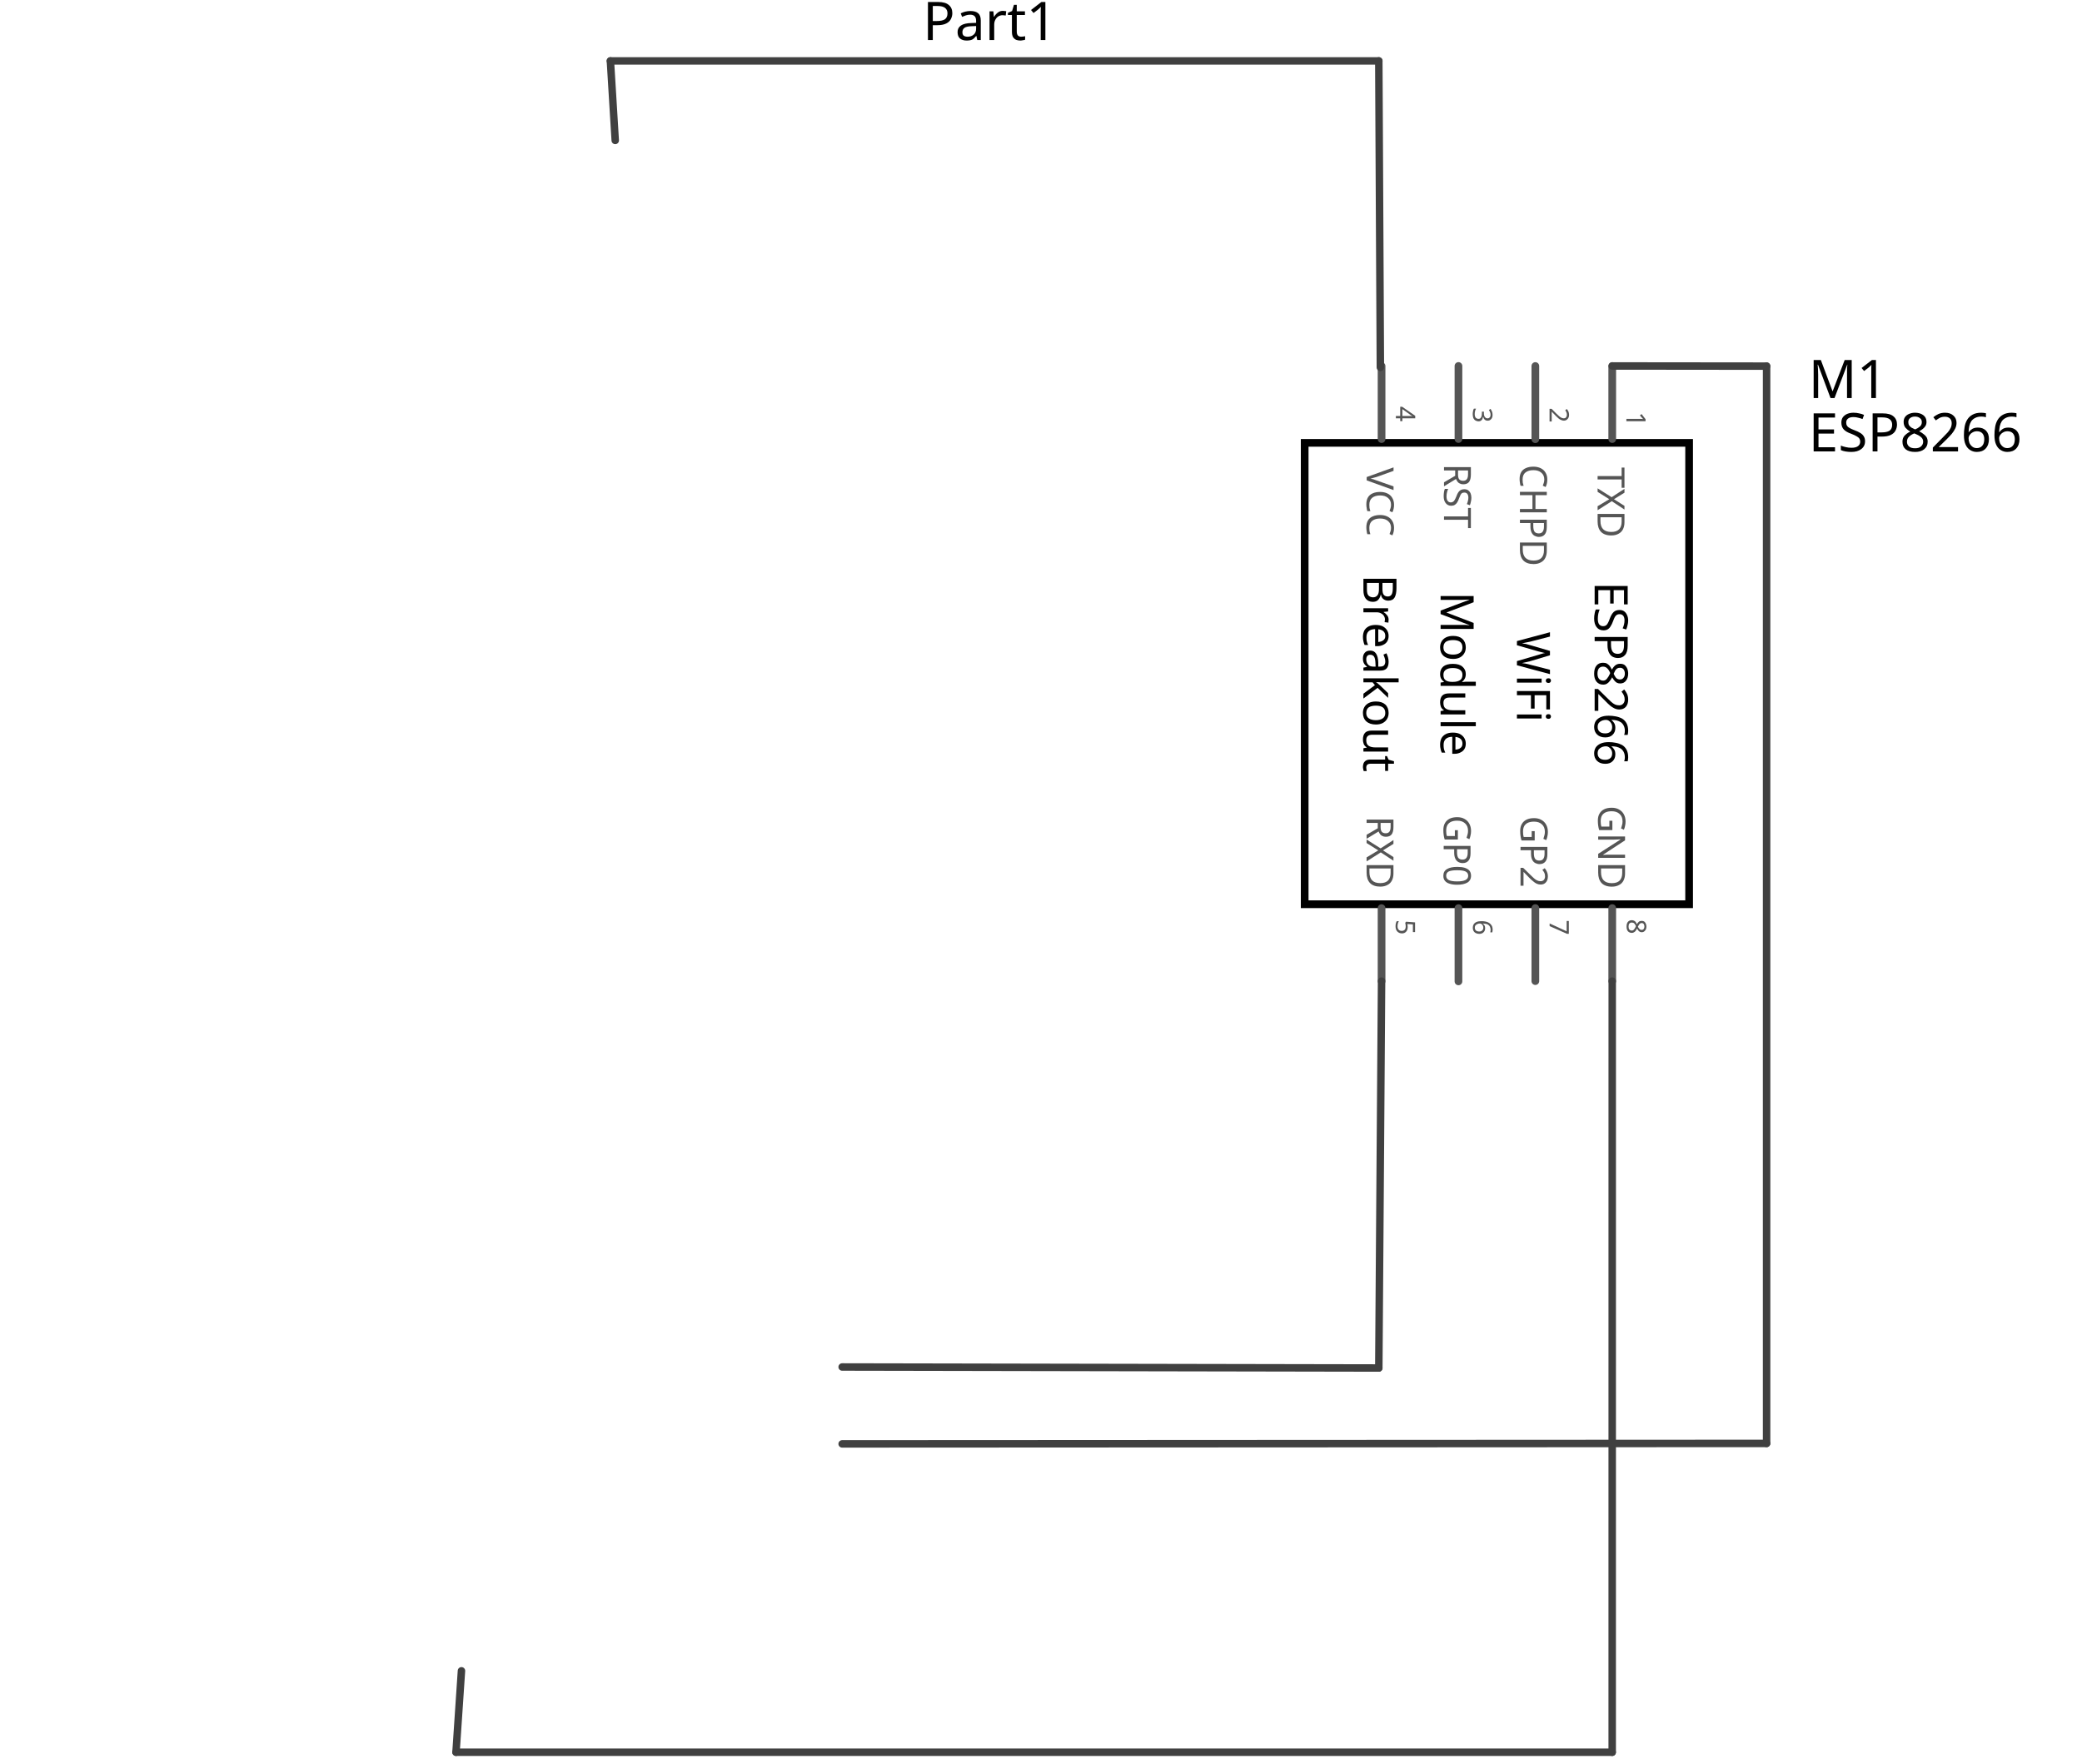
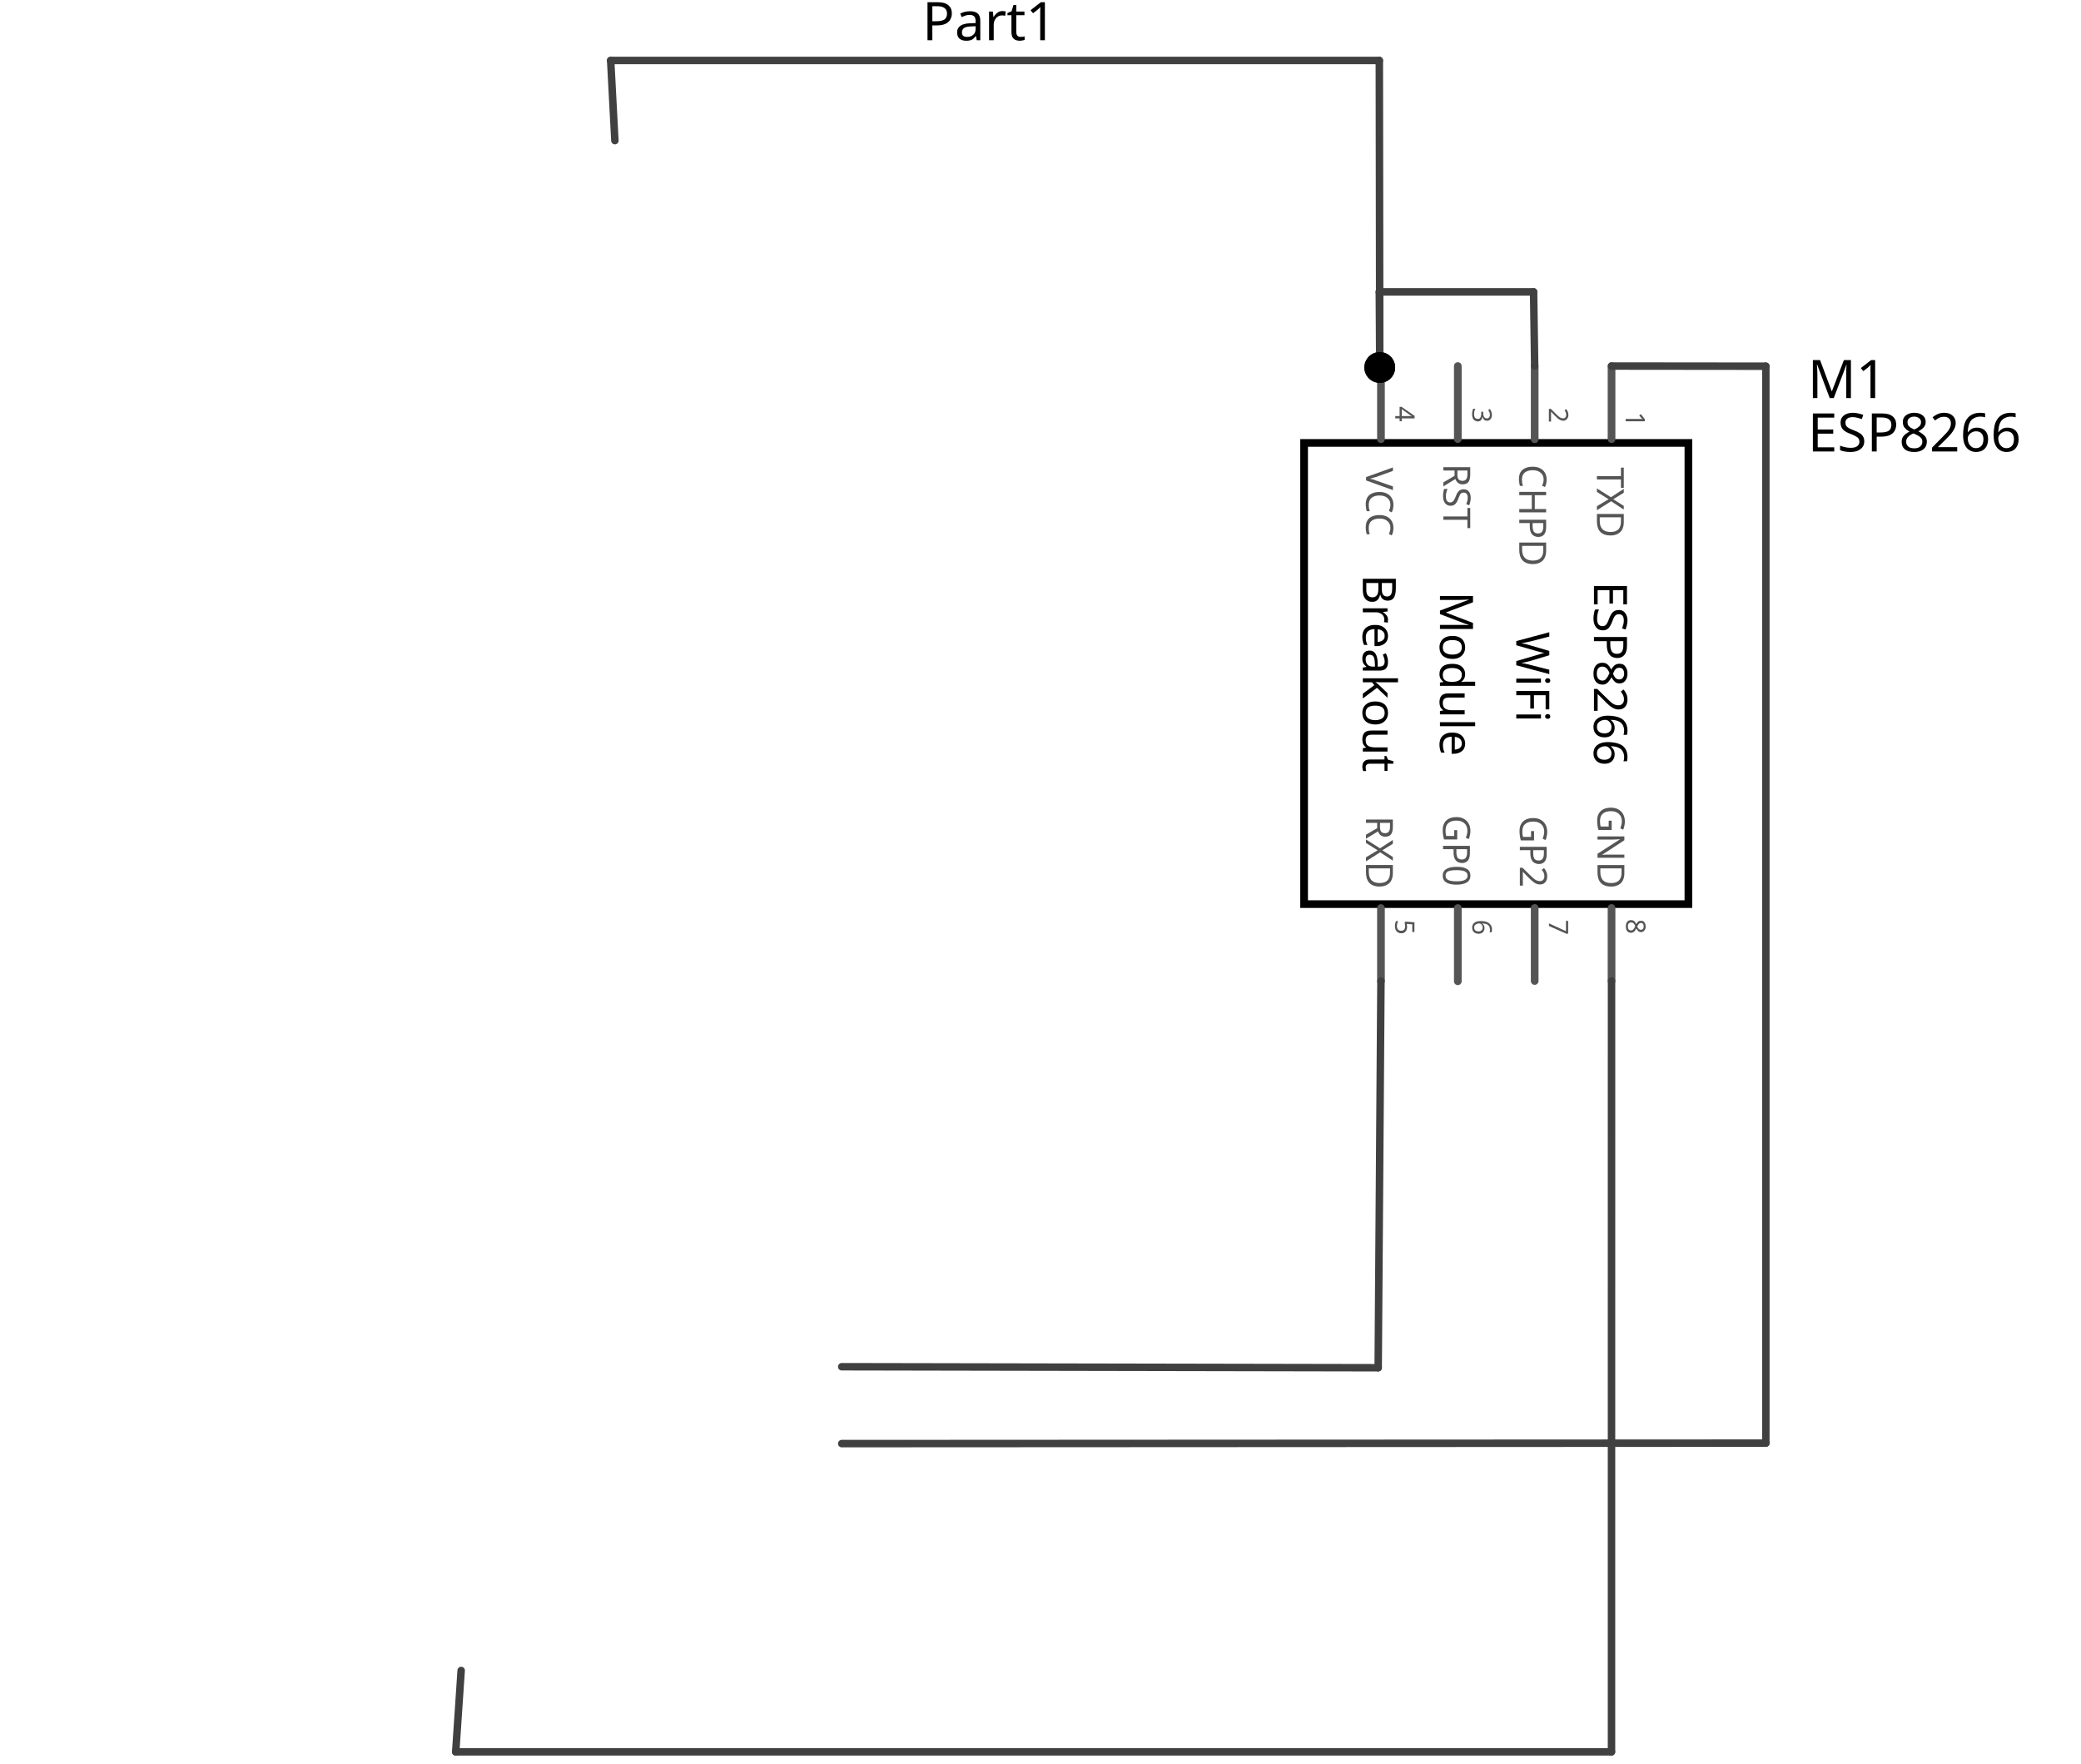
- <svg xmlns="http://www.w3.org/2000/svg" version="1.2" baseProfile="tiny" x="0in" y="0in" width="2.708in" height="2.294in" viewBox="0 0 194.94 165.159">
+ <svg xmlns="http://www.w3.org/2000/svg" version="1.2" baseProfile="tiny" x="0in" y="0in" width="2.707in" height="2.294in" viewBox="0 0 194.94 165.159">
  <g partID="854478400">
-     <g transform="translate(158.522,33.9034)">
+     <g transform="translate(158.523,33.9034)">
      <g transform="matrix(0,1,-1,0,0,0)">
        <g id="schematic">
-           <rect width="43.2" gorn="0.3" height="36" id="rect3705" fill="none" x="7.565" stroke-width="0.72" y="0.36" class="interior rect" stroke="#000000" />
-           <text gorn="0.6.0" font-size="2.52" id="tspan5370" font-family="'Droid Sans'" fill="#555555" x="4.976" y="20.59" text-anchor="middle">3</text>
-           <text gorn="0.7.0" font-size="3.528" id="tspan5362" font-family="'Droid Sans'" fill="#555555" x="42.393" y="23.345" text-anchor="start">GP0</text>
-           <text gorn="0.10.0" font-size="2.52" id="tspan5372" font-family="'Droid Sans'" fill="#555555" x="52.919" y="27.818" text-anchor="middle">5</text>
-           <text gorn="0.11.0" font-size="3.528" id="tspan5364" font-family="'Droid Sans'" fill="#555555" x="42.484" y="16.149" text-anchor="start">GP2</text>
-           <text gorn="0.14.0" font-size="2.52" id="tspan3276" font-family="'Droid Sans'" fill="#555555" x="4.861" y="27.822" text-anchor="middle">4</text>
-           <text gorn="0.15.0" font-size="3.528" id="tspan5366" font-family="'Droid Sans'" fill="#555555" x="9.493" y="23.316" text-anchor="start">RST</text>
-           <text gorn="0.19.0" font-size="2.52" id="tspan5451" font-family="'Droid Sans'" fill="#555555" x="52.856" y="6.184" text-anchor="middle">8</text>
-           <text gorn="0.20.0" font-size="3.528" id="tspan5352" font-family="'Droid Sans'" fill="#555555" x="9.848" y="8.928" text-anchor="start">TXD</text>
-           <text gorn="0.24.0" font-size="2.52" id="tspan5449" font-family="'Droid Sans'" fill="#555555" x="5.37" y="6.235" text-anchor="middle">1</text>
-           <text gorn="0.25.0" font-size="3.528" id="tspan5354" font-family="'Droid Sans'" fill="#555555" x="42.495" y="30.566" text-anchor="start">RXD</text>
-           <text gorn="0.29.0.0.0.0.0.0.0.0.0.0.0" font-size="2.52" id="tspan5447" font-family="'Droid Sans'" fill="#555555" x="52.944" y="13.425" text-anchor="middle">7</text>
-           <text gorn="0.30.0.0.0.0.0.0.0.0.0.0.0" font-size="3.528" id="tspan5358" font-family="'Droid Sans'" fill="#555555" x="41.513" y="8.875" text-anchor="start">GND</text>
-           <text gorn="0.33.0.0.0.0.0.0.0.0.0.0.0" font-size="2.52" id="tspan5453" font-family="'Droid Sans'" fill="#555555" x="4.969" y="13.431" text-anchor="middle">2</text>
-           <text gorn="0.34.0.0.0.0.0.0.0.0.0.0.0" font-size="3.528" id="tspan5356" font-family="'Droid Sans'" fill="#555555" x="9.858" y="30.551" text-anchor="start">VCC</text>
-           <text gorn="0.36.0" font-size="4.32" id="tspan5374" font-family="'Droid Sans'" fill="#000000" x="29.186" stroke-width="2.657" y="9.208" text-anchor="middle" stroke="none">ESP8266</text>
-           <text gorn="0.37.0" font-size="4.32" id="tspan5376" font-family="'Droid Sans'" fill="#000000" x="29.495" stroke-width="2.657" y="16.487" text-anchor="middle" stroke="none">WiFi</text>
-           <text gorn="0.38.0" font-size="4.32" id="tspan5378" font-family="'Droid Sans'" fill="#000000" x="29.195" stroke-width="2.657" y="23.632" text-anchor="middle" stroke="none">Module</text>
-           <text gorn="0.41.0" font-size="2.52" id="tspan5368" font-family="'Droid Sans'" fill="#555555" x="52.931" y="20.586" text-anchor="middle">6</text>
-           <text gorn="0.42.0" font-size="3.528" id="tspan5360" font-family="'Droid Sans'" fill="#555555" x="9.576" y="16.206" text-anchor="start">CHPD</text>
-           <text gorn="0.38.0" font-size="4.32" id="text426" font-family="'Droid Sans'" fill="#000000" x="29.131" stroke-width="2.657" y="30.861" text-anchor="middle" stroke="none">Breakout</text>
-           <line gorn="0.17" stroke-linecap="round" id="connector0pin" y2="7.56" fill="none" y1="7.56" x1="0.37" x2="7.208" stroke-width="0.72" class="pin" stroke="#555555" />
-           <g width="0.72" gorn="0.18" height="0.72" id="connector0terminal" fill="none" x="0.005" stroke-width="0" y="7.2" stroke="none" />
-           <line gorn="0.31" stroke-linecap="round" id="connector1pin" y2="14.76" fill="none" y1="14.76" x1="0.37" x2="7.222" stroke-width="0.72" class="pin" stroke="#555555" />
-           <g width="0.72" gorn="0.32" height="0.72" id="connector1terminal" fill="none" x="0.005" stroke-width="0" y="14.4" stroke="none" />
-           <line gorn="0.12" stroke-linecap="round" id="connector2pin" y2="21.96" fill="none" y1="21.96" x1="0.365" x2="7.204" stroke-width="0.72" class="pin" stroke="#555555" />
-           <g width="0.72" gorn="0.13" height="0.72" id="connector2terminal" fill="none" x="0.137" stroke-width="0" y="21.712" stroke="none" />
-           <line gorn="0.27" stroke-linecap="round" id="connector3pin" y2="29.16" fill="none" y1="29.16" x1="0.37" x2="7.21" stroke-width="0.72" class="pin" stroke="#555555" />
-           <g width="0.72" gorn="0.28" height="0.72" id="connector3terminal" fill="none" x="0.137" stroke-width="0" y="28.913" class="terminal" stroke="none" />
-           <line gorn="0.8" stroke-linecap="round" id="connector4pin" y2="29.16" fill="none" y1="29.16" x1="51.13" x2="57.969" stroke-width="0.72" class="pin" stroke="#555555" />
-           <g width="0.72" gorn="0.9" height="0.72" id="connector4terminal" fill="none" x="57.605" stroke-width="0" y="28.8" stroke="none" />
-           <line gorn="0.39" stroke-linecap="round" id="connector5pin" y2="21.96" fill="none" y1="21.96" x1="57.99" x2="51.13" stroke-width="0.72" class="pin" stroke="#555555" />
-           <g width="0.72" gorn="0.40" height="0.72" id="connector5terminal" fill="none" x="57.605" stroke-width="0" y="21.6" stroke="none" />
-           <line gorn="0.22" stroke-linecap="round" id="connector6pin" y2="14.76" fill="none" y1="14.76" x1="51.125" x2="57.964" stroke-width="0.72" class="pin" stroke="#555555" />
-           <g width="0.72" gorn="0.23" height="0.72" id="connector6terminal" fill="none" x="57.605" stroke-width="0" y="14.4" stroke="none" />
-           <line gorn="0.22" stroke-linecap="round" id="connector7pin" y2="7.56" fill="none" y1="7.56" x1="51.125" x2="57.964" stroke-width="0.72" class="pin" stroke="#555555" />
-           <g width="0.72" height="0.72" id="connector7terminal" fill="none" x="57.605" stroke-width="2.657" y="7.2" class="terminal" stroke="none" />
+           <rect gorn="0.3" id="rect3705" y="0.36" stroke-width="0.72" x="7.565" stroke="#000000" width="43.2" fill="none" height="36" class="interior rect" />
+           <text gorn="0.6.0" id="tspan5370" text-anchor="middle" y="20.59" x="4.976" font-family="'Droid Sans'" font-size="2.52" fill="#555555">3</text>
+           <text gorn="0.7.0" id="tspan5362" text-anchor="start" y="23.345" x="42.393" font-family="'Droid Sans'" font-size="3.528" fill="#555555">GP0</text>
+           <text gorn="0.10.0" id="tspan5372" text-anchor="middle" y="27.818" x="52.919" font-family="'Droid Sans'" font-size="2.52" fill="#555555">5</text>
+           <text gorn="0.11.0" id="tspan5364" text-anchor="start" y="16.149" x="42.484" font-family="'Droid Sans'" font-size="3.528" fill="#555555">GP2</text>
+           <text gorn="0.14.0" id="tspan3276" text-anchor="middle" y="27.822" x="4.861" font-family="'Droid Sans'" font-size="2.52" fill="#555555">4</text>
+           <text gorn="0.15.0" id="tspan5366" text-anchor="start" y="23.316" x="9.493" font-family="'Droid Sans'" font-size="3.528" fill="#555555">RST</text>
+           <text gorn="0.19.0" id="tspan5451" text-anchor="middle" y="6.184" x="52.856" font-family="'Droid Sans'" font-size="2.52" fill="#555555">8</text>
+           <text gorn="0.20.0" id="tspan5352" text-anchor="start" y="8.928" x="9.848" font-family="'Droid Sans'" font-size="3.528" fill="#555555">TXD</text>
+           <text gorn="0.24.0" id="tspan5449" text-anchor="middle" y="6.235" x="5.37" font-family="'Droid Sans'" font-size="2.52" fill="#555555">1</text>
+           <text gorn="0.25.0" id="tspan5354" text-anchor="start" y="30.566" x="42.495" font-family="'Droid Sans'" font-size="3.528" fill="#555555">RXD</text>
+           <text gorn="0.29.0.0.0.0.0.0.0.0.0.0.0" id="tspan5447" text-anchor="middle" y="13.425" x="52.944" font-family="'Droid Sans'" font-size="2.52" fill="#555555">7</text>
+           <text gorn="0.30.0.0.0.0.0.0.0.0.0.0.0" id="tspan5358" text-anchor="start" y="8.875" x="41.513" font-family="'Droid Sans'" font-size="3.528" fill="#555555">GND</text>
+           <text gorn="0.33.0.0.0.0.0.0.0.0.0.0.0" id="tspan5453" text-anchor="middle" y="13.431" x="4.969" font-family="'Droid Sans'" font-size="2.52" fill="#555555">2</text>
+           <text gorn="0.34.0.0.0.0.0.0.0.0.0.0.0" id="tspan5356" text-anchor="start" y="30.551" x="9.858" font-family="'Droid Sans'" font-size="3.528" fill="#555555">VCC</text>
+           <text gorn="0.36.0" id="tspan5374" text-anchor="middle" y="9.208" stroke-width="2.657" x="29.186" font-family="'Droid Sans'" stroke="none" font-size="4.32" fill="#000000">ESP8266</text>
+           <text gorn="0.37.0" id="tspan5376" text-anchor="middle" y="16.487" stroke-width="2.657" x="29.495" font-family="'Droid Sans'" stroke="none" font-size="4.32" fill="#000000">WiFi</text>
+           <text gorn="0.38.0" id="tspan5378" text-anchor="middle" y="23.632" stroke-width="2.657" x="29.195" font-family="'Droid Sans'" stroke="none" font-size="4.32" fill="#000000">Module</text>
+           <text gorn="0.41.0" id="tspan5368" text-anchor="middle" y="20.586" x="52.931" font-family="'Droid Sans'" font-size="2.52" fill="#555555">6</text>
+           <text gorn="0.42.0" id="tspan5360" text-anchor="start" y="16.206" x="9.576" font-family="'Droid Sans'" font-size="3.528" fill="#555555">CHPD</text>
+           <text gorn="0.38.0" id="text426" text-anchor="middle" y="30.861" stroke-width="2.657" x="29.131" font-family="'Droid Sans'" stroke="none" font-size="4.32" fill="#000000">Breakout</text>
+           <line gorn="0.17" x1="0.37" id="connector0pin" stroke-width="0.72" x2="7.208" stroke="#555555" stroke-linecap="round" fill="none" y2="7.56" class="pin" y1="7.56" />
+           <g gorn="0.18" id="connector0terminal" y="7.2" stroke-width="0" x="0.005" stroke="none" width="0.72" fill="none" height="0.72" />
+           <line gorn="0.31" x1="0.37" id="connector1pin" stroke-width="0.72" x2="7.222" stroke="#555555" stroke-linecap="round" fill="none" y2="14.76" class="pin" y1="14.76" />
+           <g gorn="0.32" id="connector1terminal" y="14.4" stroke-width="0" x="0.005" stroke="none" width="0.72" fill="none" height="0.72" />
+           <line gorn="0.12" x1="0.365" id="connector2pin" stroke-width="0.72" x2="7.204" stroke="#555555" stroke-linecap="round" fill="none" y2="21.96" class="pin" y1="21.96" />
+           <g gorn="0.13" id="connector2terminal" y="21.712" stroke-width="0" x="0.137" stroke="none" width="0.72" fill="none" height="0.72" />
+           <line gorn="0.27" x1="0.37" id="connector3pin" stroke-width="0.72" x2="7.21" stroke="#555555" stroke-linecap="round" fill="none" y2="29.16" class="pin" y1="29.16" />
+           <g gorn="0.28" id="connector3terminal" y="28.913" stroke-width="0" x="0.137" stroke="none" width="0.72" fill="none" height="0.72" class="terminal" />
+           <line gorn="0.8" x1="51.13" id="connector4pin" stroke-width="0.72" x2="57.969" stroke="#555555" stroke-linecap="round" fill="none" y2="29.16" class="pin" y1="29.16" />
+           <g gorn="0.9" id="connector4terminal" y="28.8" stroke-width="0" x="57.605" stroke="none" width="0.72" fill="none" height="0.72" />
+           <line gorn="0.39" x1="57.99" id="connector5pin" stroke-width="0.72" x2="51.13" stroke="#555555" stroke-linecap="round" fill="none" y2="21.96" class="pin" y1="21.96" />
+           <g gorn="0.40" id="connector5terminal" y="21.6" stroke-width="0" x="57.605" stroke="none" width="0.72" fill="none" height="0.72" />
+           <line gorn="0.22" x1="51.125" id="connector6pin" stroke-width="0.72" x2="57.964" stroke="#555555" stroke-linecap="round" fill="none" y2="14.76" class="pin" y1="14.76" />
+           <g gorn="0.23" id="connector6terminal" y="14.4" stroke-width="0" x="57.605" stroke="none" width="0.72" fill="none" height="0.72" />
+           <line gorn="0.22" x1="51.125" id="connector7pin" stroke-width="0.72" x2="57.964" stroke="#555555" stroke-linecap="round" fill="none" y2="7.56" y1="7.56" class="pin" />
+           <g id="connector7terminal" y="7.2" stroke-width="2.657" x="57.605" stroke="none" width="0.72" fill="none" height="0.72" class="terminal" />
        </g>
      </g>
    </g>
-   </g>
-   <g partID="854478850">
-     <line stroke-linecap="round" stroke="#404040" x1="57.147" y1="5.703" x2="129.103" y2="5.703" stroke-width="0.7" />
-   </g>
-   <g partID="854478910">
-     <line stroke-linecap="round" stroke="#404040" x1="129.103" y1="5.703" x2="129.25" y2="34.4" stroke-width="0.7" />
-   </g>
-   <g partID="854478860">
-     <line stroke-linecap="round" stroke="#404040" x1="57.6" y1="13.15" x2="57.147" y2="5.703" stroke-width="0.7" />
  </g>
  <g partID="854479080">
    <line stroke-linecap="round" stroke="#404040" x1="150.959" y1="164.073" x2="150.962" y2="91.868" stroke-width="0.7" />
  </g>
  <g partID="854479020">
-     <line stroke-linecap="round" stroke="#404040" x1="42.689" y1="164.073" x2="150.959" y2="164.073" stroke-width="0.7" />
+     <line stroke-linecap="round" stroke="#404040" x1="42.689" y1="164.073" x2="150.958" y2="164.073" stroke-width="0.7" />
  </g>
  <g partID="854479030">
    <line stroke-linecap="round" stroke="#404040" x1="43.2" y1="156.45" x2="42.689" y2="164.073" stroke-width="0.7" />
  </g>
  <g partID="854479150">
    <line stroke-linecap="round" stroke="#404040" x1="129.103" y1="128.095" x2="129.362" y2="91.868" stroke-width="0.7" />
  </g>
  <g partID="854479160">
    <line stroke-linecap="round" stroke="#404040" x1="78.85" y1="128" x2="129.103" y2="128.095" stroke-width="0.7" />
  </g>
+   <g partID="854479390">
+     <line stroke-linecap="round" stroke="#404040" x1="165.417" y1="34.283" x2="150.962" y2="34.268" stroke-width="0.7" />
+   </g>
  <g partID="854479320">
    <line stroke-linecap="round" stroke="#404040" x1="165.417" y1="135.156" x2="165.417" y2="34.283" stroke-width="0.7" />
  </g>
  <g partID="854479250">
    <line stroke-linecap="round" stroke="#404040" x1="78.85" y1="135.2" x2="165.417" y2="135.156" stroke-width="0.7" />
  </g>
-   <g partID="854479390">
-     <line stroke-linecap="round" stroke="#404040" x1="165.417" y1="34.283" x2="150.962" y2="34.268" stroke-width="0.7" />
+   <g partID="854481090">
+     <line stroke-linecap="round" stroke="#404040" x1="129.21" y1="5.645" x2="129.25" y2="34.4" stroke-width="0.7" />
+   </g>
+   <circle fill="black" cx="129.25" cy="34.4" r="1.44" stroke-width="0" stroke="none" />
+   <g partID="854481360">
+     <line stroke-linecap="round" stroke="#404040" x1="57.205" y1="5.645" x2="129.21" y2="5.645" stroke-width="0.7" />
+   </g>
+   <g partID="854481100">
+     <line stroke-linecap="round" stroke="#404040" x1="57.6" y1="13.15" x2="57.205" y2="5.645" stroke-width="0.7" />
+   </g>
+   <g partID="854481290">
+     <line stroke-linecap="round" stroke="#404040" x1="129.21" y1="27.322" x2="129.25" y2="34.4" stroke-width="0.7" />
+   </g>
+   <circle fill="black" cx="129.25" cy="34.4" r="1.44" stroke-width="0" stroke="none" />
+   <g partID="854481210">
+     <line stroke-linecap="round" stroke="#404040" x1="143.661" y1="27.322" x2="129.21" y2="27.322" stroke-width="0.7" />
+   </g>
+   <g partID="854481220">
+     <line stroke-linecap="round" stroke="#404040" x1="143.763" y1="34.268" x2="143.661" y2="27.322" stroke-width="0.7" />
  </g>
  <g partID="854477740" id="partLabel">
-     <g transform="translate(86.4,0)">
+     <g transform="translate(86.4003,0)">
      <g font-size="5" font-style="normal" font-weight="normal" fill="#000000" font-family="'DroidSans'" id="schematicLabel" fill-opacity="1" stroke="none">
        <text x="0" y="3.75">Part1</text>
      </g>
    </g>
  </g>
  <g partID="854478400" id="partLabel">
    <g transform="translate(169.34,33.5208)">
      <g font-size="5" font-style="normal" font-weight="normal" fill="#000000" font-family="'DroidSans'" id="schematicLabel" fill-opacity="1" stroke="none">
        <text x="0" y="3.75">M1</text>
        <text x="0" y="8.75">ESP8266</text>
      </g>
    </g>
  </g>
</svg>
